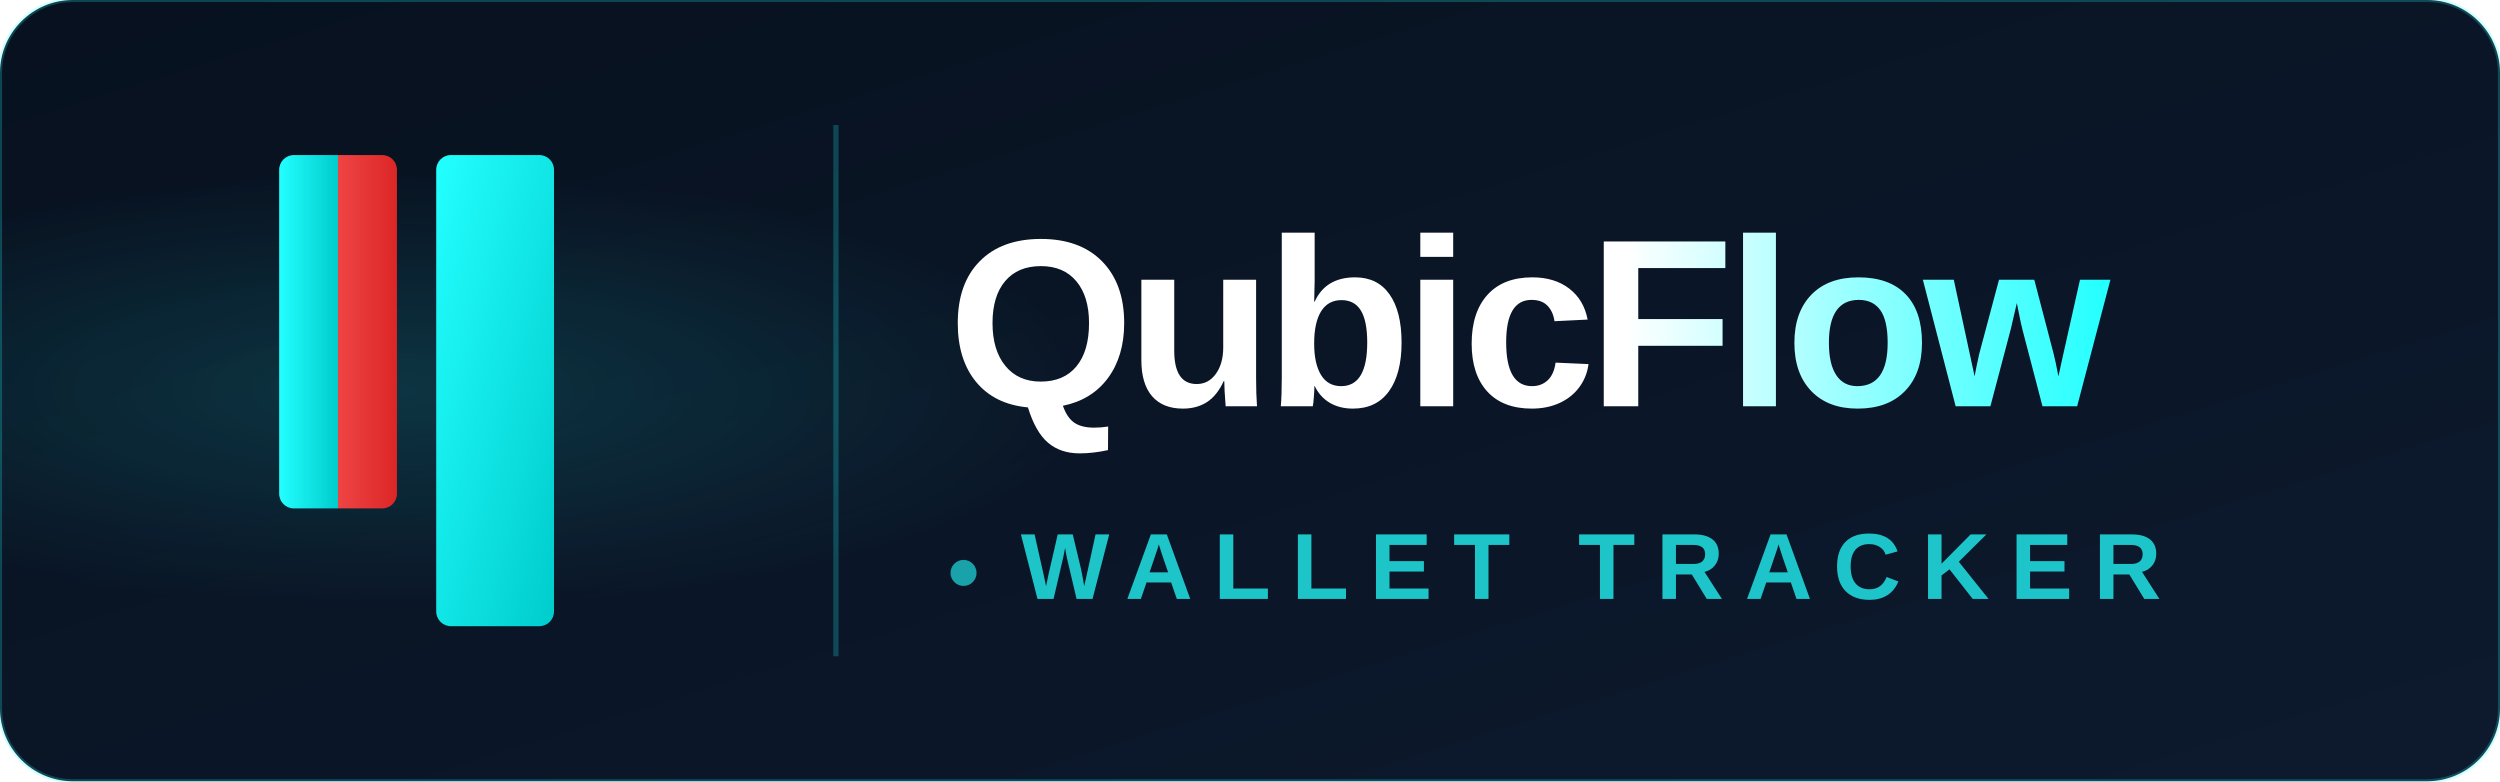
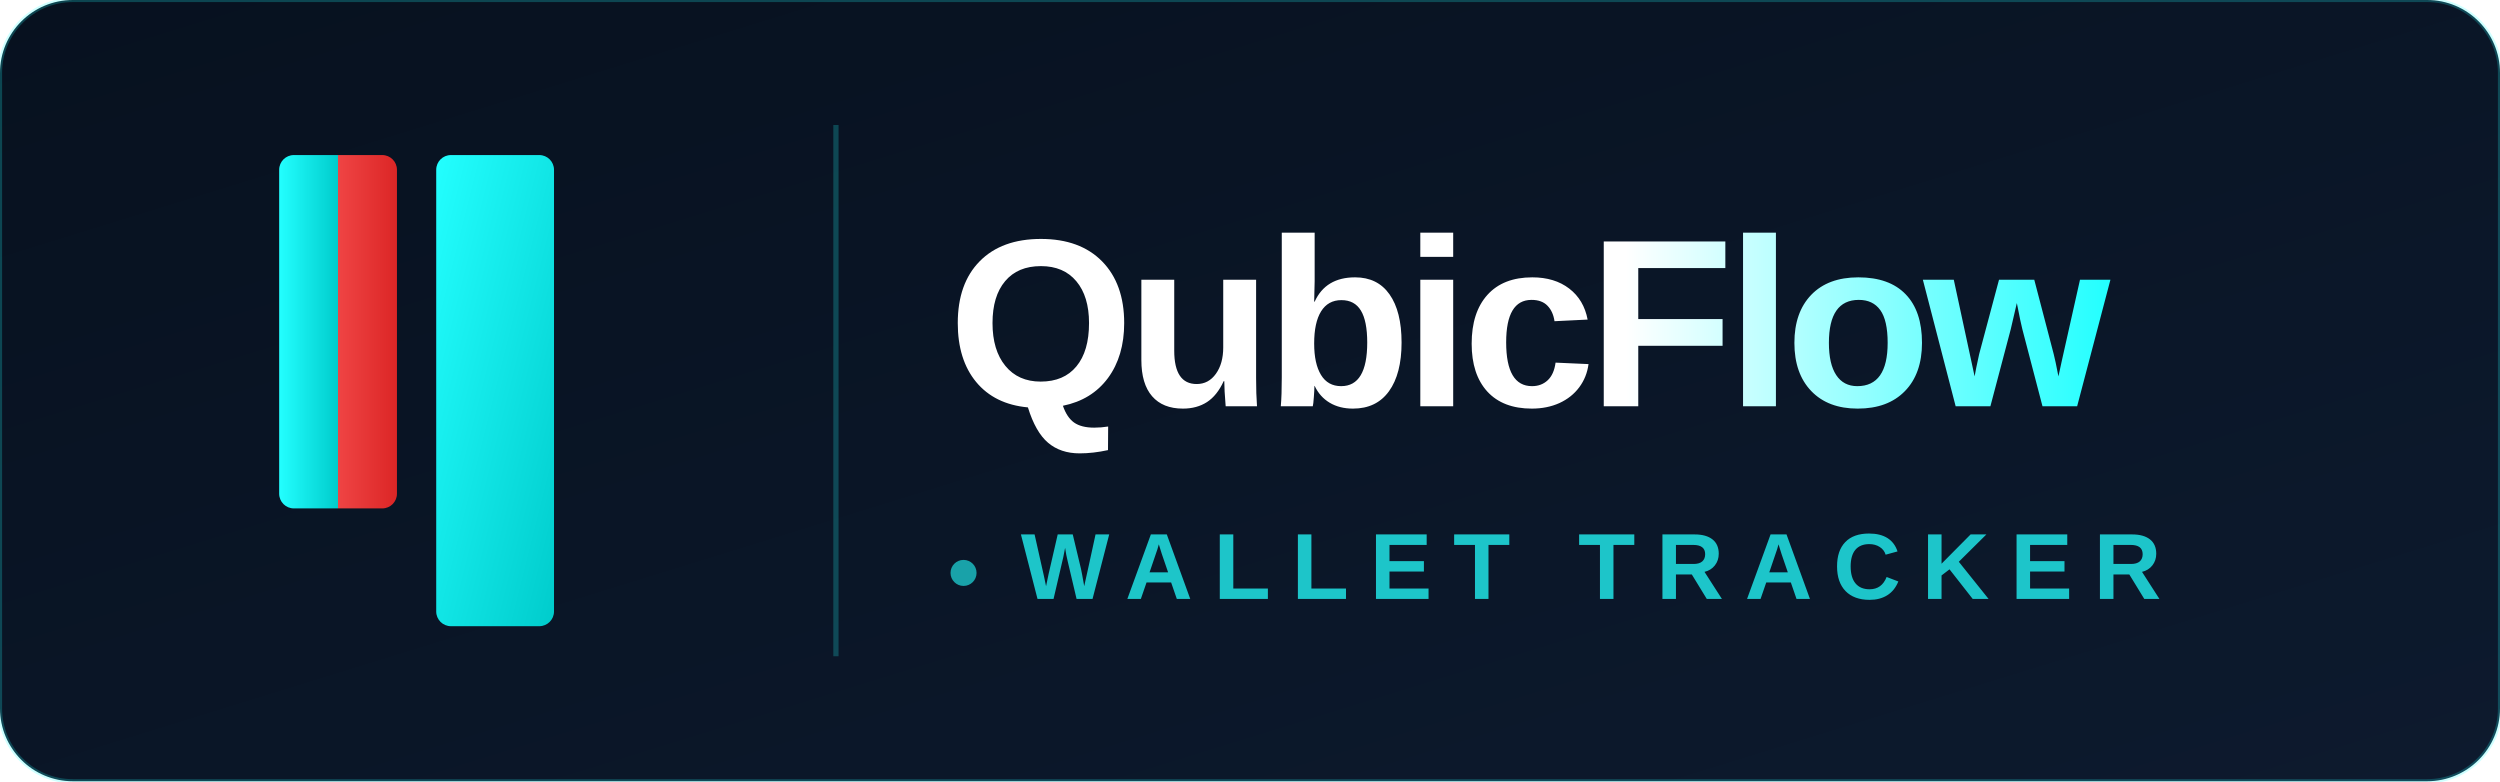
<svg xmlns="http://www.w3.org/2000/svg" viewBox="0 0 480 150" width="480" height="150">
  <defs>
    <linearGradient id="bg" x1="0%" y1="0%" x2="100%" y2="100%">
      <stop offset="0%" stop-color="#07111F" />
      <stop offset="100%" stop-color="#0D1A2E" />
    </linearGradient>
    <linearGradient id="accent" x1="0%" y1="0%" x2="100%" y2="100%">
      <stop offset="0%" stop-color="#23FFFF" />
      <stop offset="100%" stop-color="#00CCCC" />
    </linearGradient>
    <linearGradient id="left-split" x1="0%" y1="0%" x2="100%" y2="0%">
      <stop offset="0%" stop-color="#23FFFF" />
      <stop offset="50%" stop-color="#00CCCC" />
      <stop offset="50%" stop-color="#ef4444" />
      <stop offset="100%" stop-color="#dc2626" />
    </linearGradient>
    <linearGradient id="text-grad" x1="0%" y1="0%" x2="100%" y2="0%">
      <stop offset="0%" stop-color="#FFFFFF" />
      <stop offset="58%" stop-color="#FFFFFF" />
      <stop offset="100%" stop-color="#23FFFF" />
    </linearGradient>
-     <radialGradient id="glow" cx="16%" cy="50%" r="28%">
-       <stop offset="0%" stop-color="#23FFFF" stop-opacity="0.14" />
-       <stop offset="100%" stop-color="#23FFFF" stop-opacity="0" />
-     </radialGradient>
  </defs>
  <rect width="480" height="150" rx="14" fill="url(#bg)" />
-   <rect width="480" height="150" rx="14" fill="url(#glow)" />
  <rect width="480" height="150" rx="14" fill="none" stroke="#23FFFF" stroke-width="0.8" stroke-opacity="0.22" />
  <g transform="translate(53.6, 29.77) scale(1.75)">
    <path fill="url(#left-split)" d="M11.308 0H1.615C.723 0 0 .724 0 1.616v35.538c0 .892.723 1.616 1.615 1.616h9.693c.892 0 1.615-.724 1.615-1.616V1.616C12.923.724 12.2 0 11.308 0Z" />
    <path fill="url(#accent)" d="M28.538 0h-9.692c-.892 0-1.616.723-1.616 1.615v48.462c0 .892.724 1.615 1.616 1.615h9.692c.892 0 1.616-.723 1.616-1.615V1.615C30.154.723 29.43 0 28.538 0Z" />
  </g>
  <rect x="160" y="24" width="1" height="102" fill="#23FFFF" fill-opacity="0.22" />
  <text x="182" y="78" font-family="Arial Black, Arial, Helvetica, sans-serif" font-size="46" font-weight="900" letter-spacing="-1.5" fill="url(#text-grad)">QubicFlow</text>
  <circle cx="185" cy="110" r="2.5" fill="#23FFFF" fill-opacity="0.6" />
  <text x="196" y="115" font-family="Arial, Helvetica, sans-serif" font-size="18" font-weight="600" letter-spacing="4" fill="#23FFFF" fill-opacity="0.75">WALLET TRACKER</text>
</svg>
